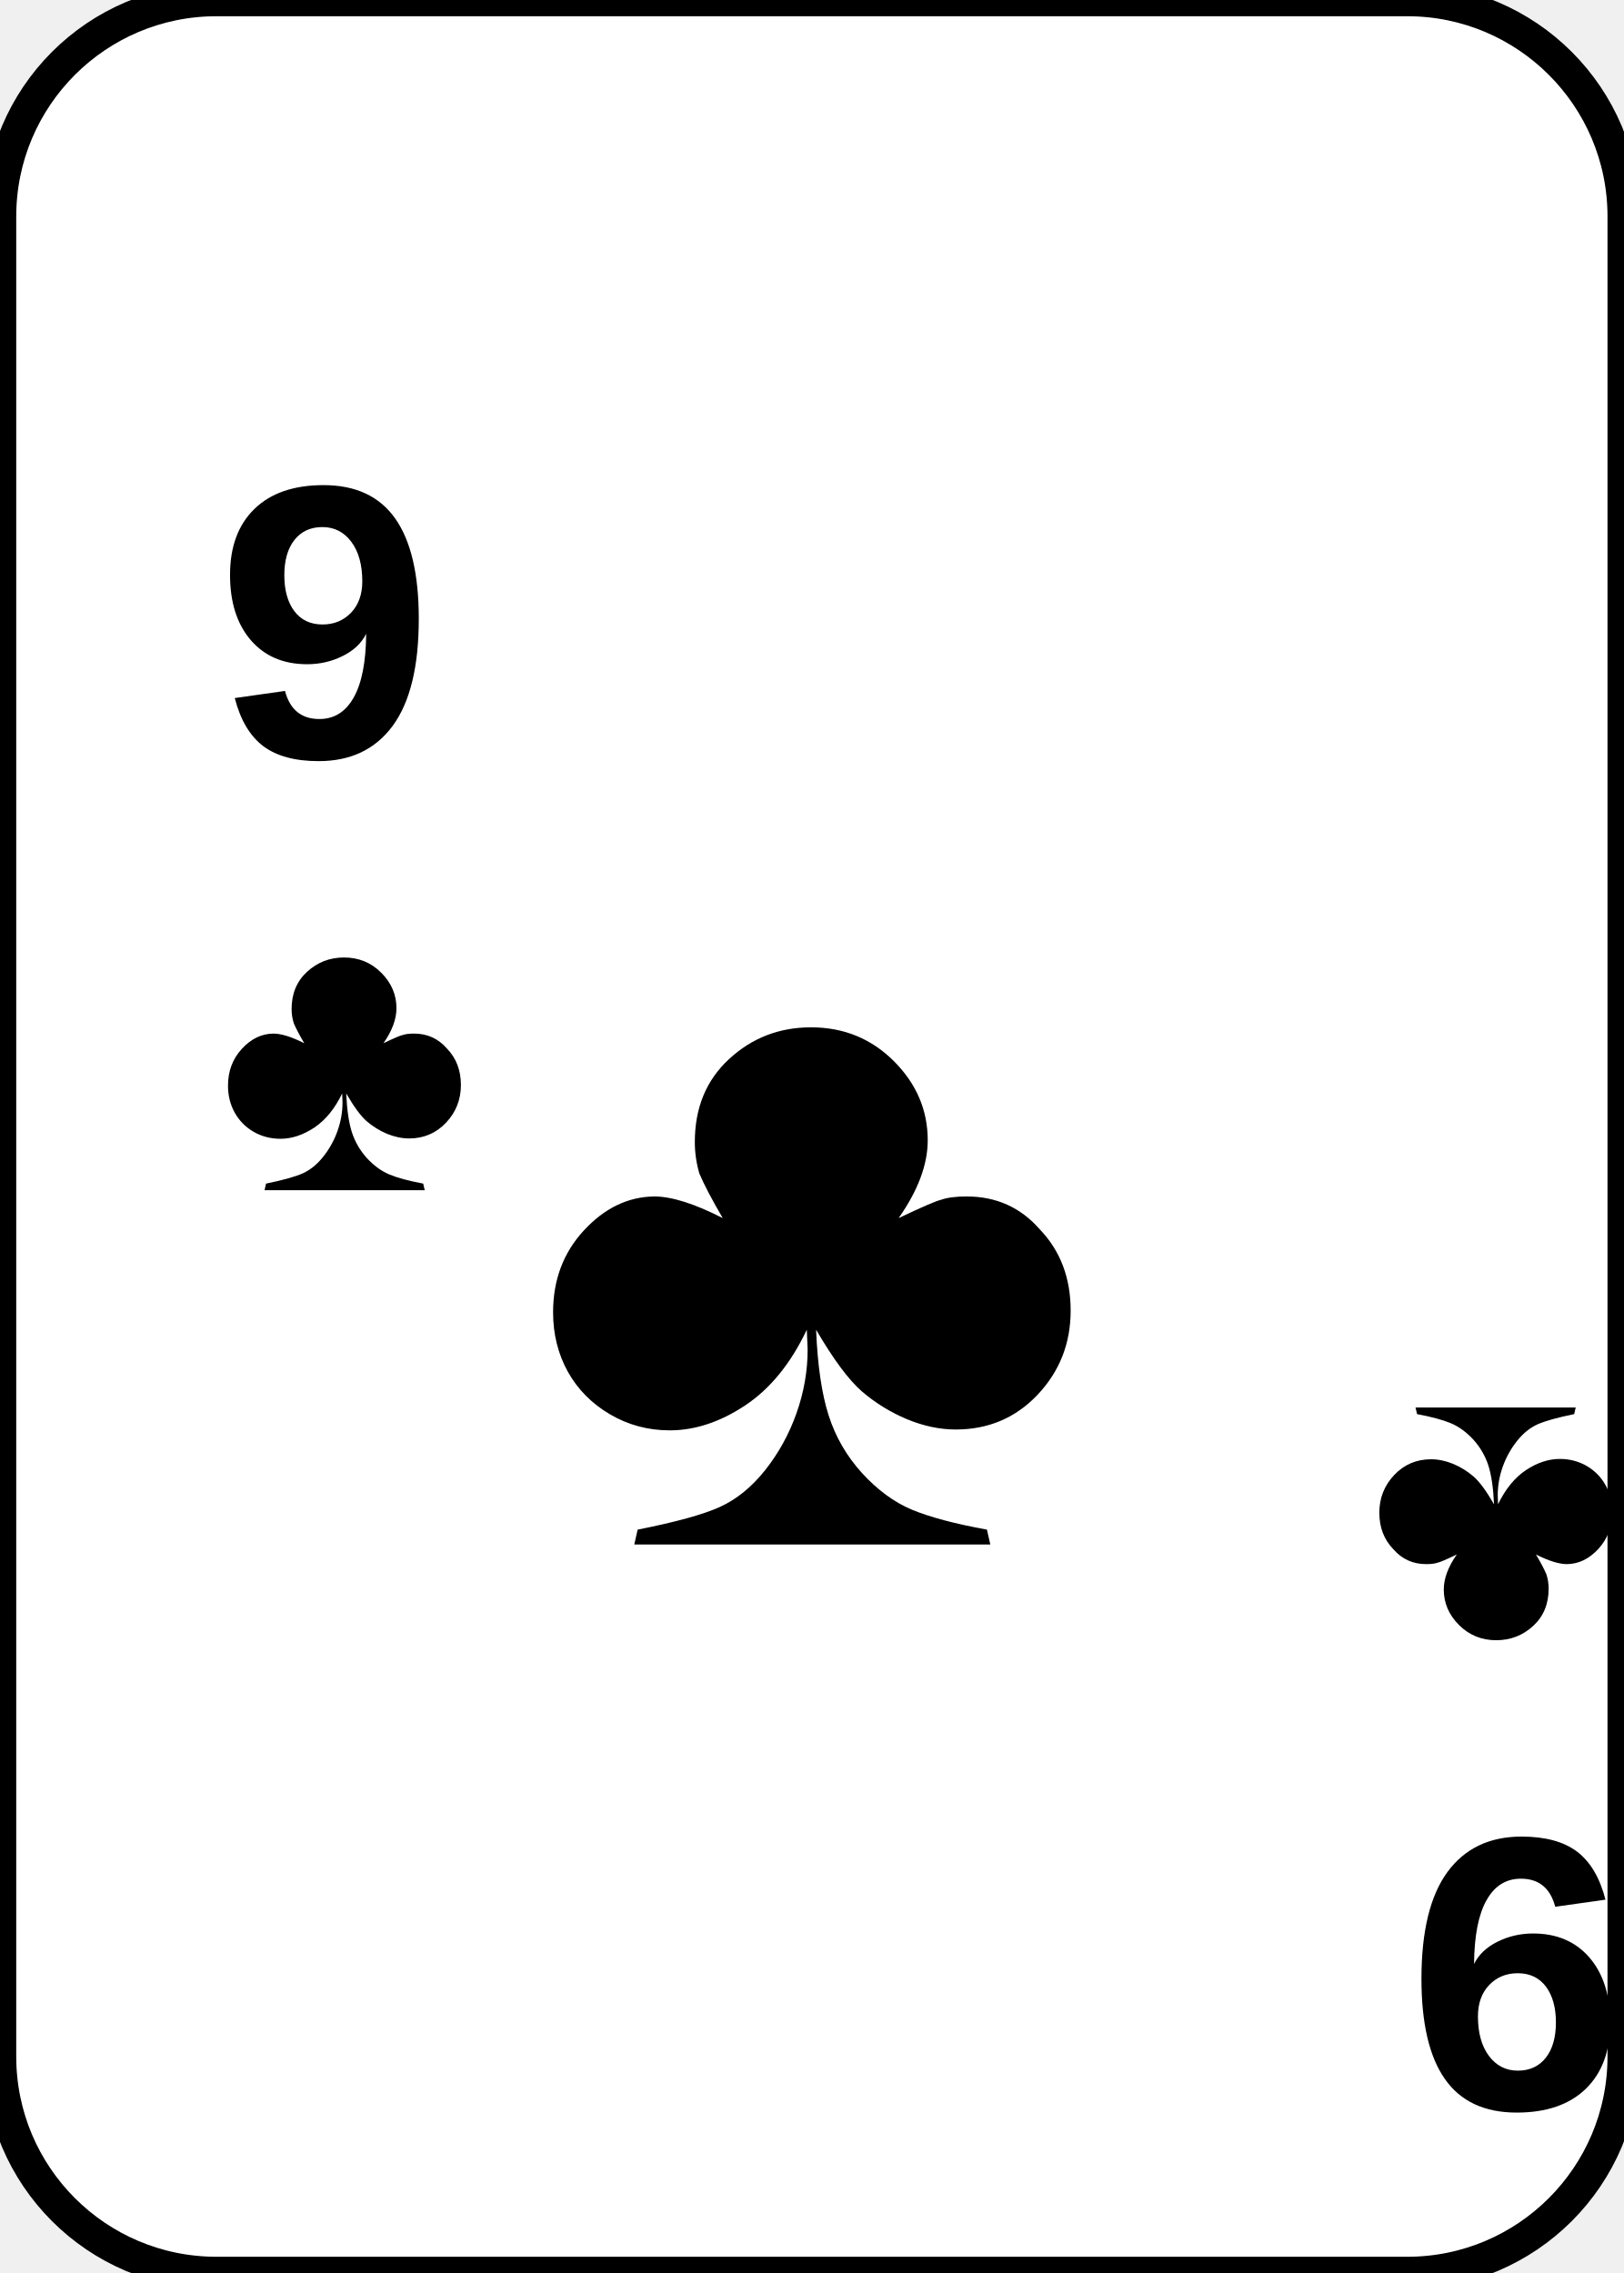
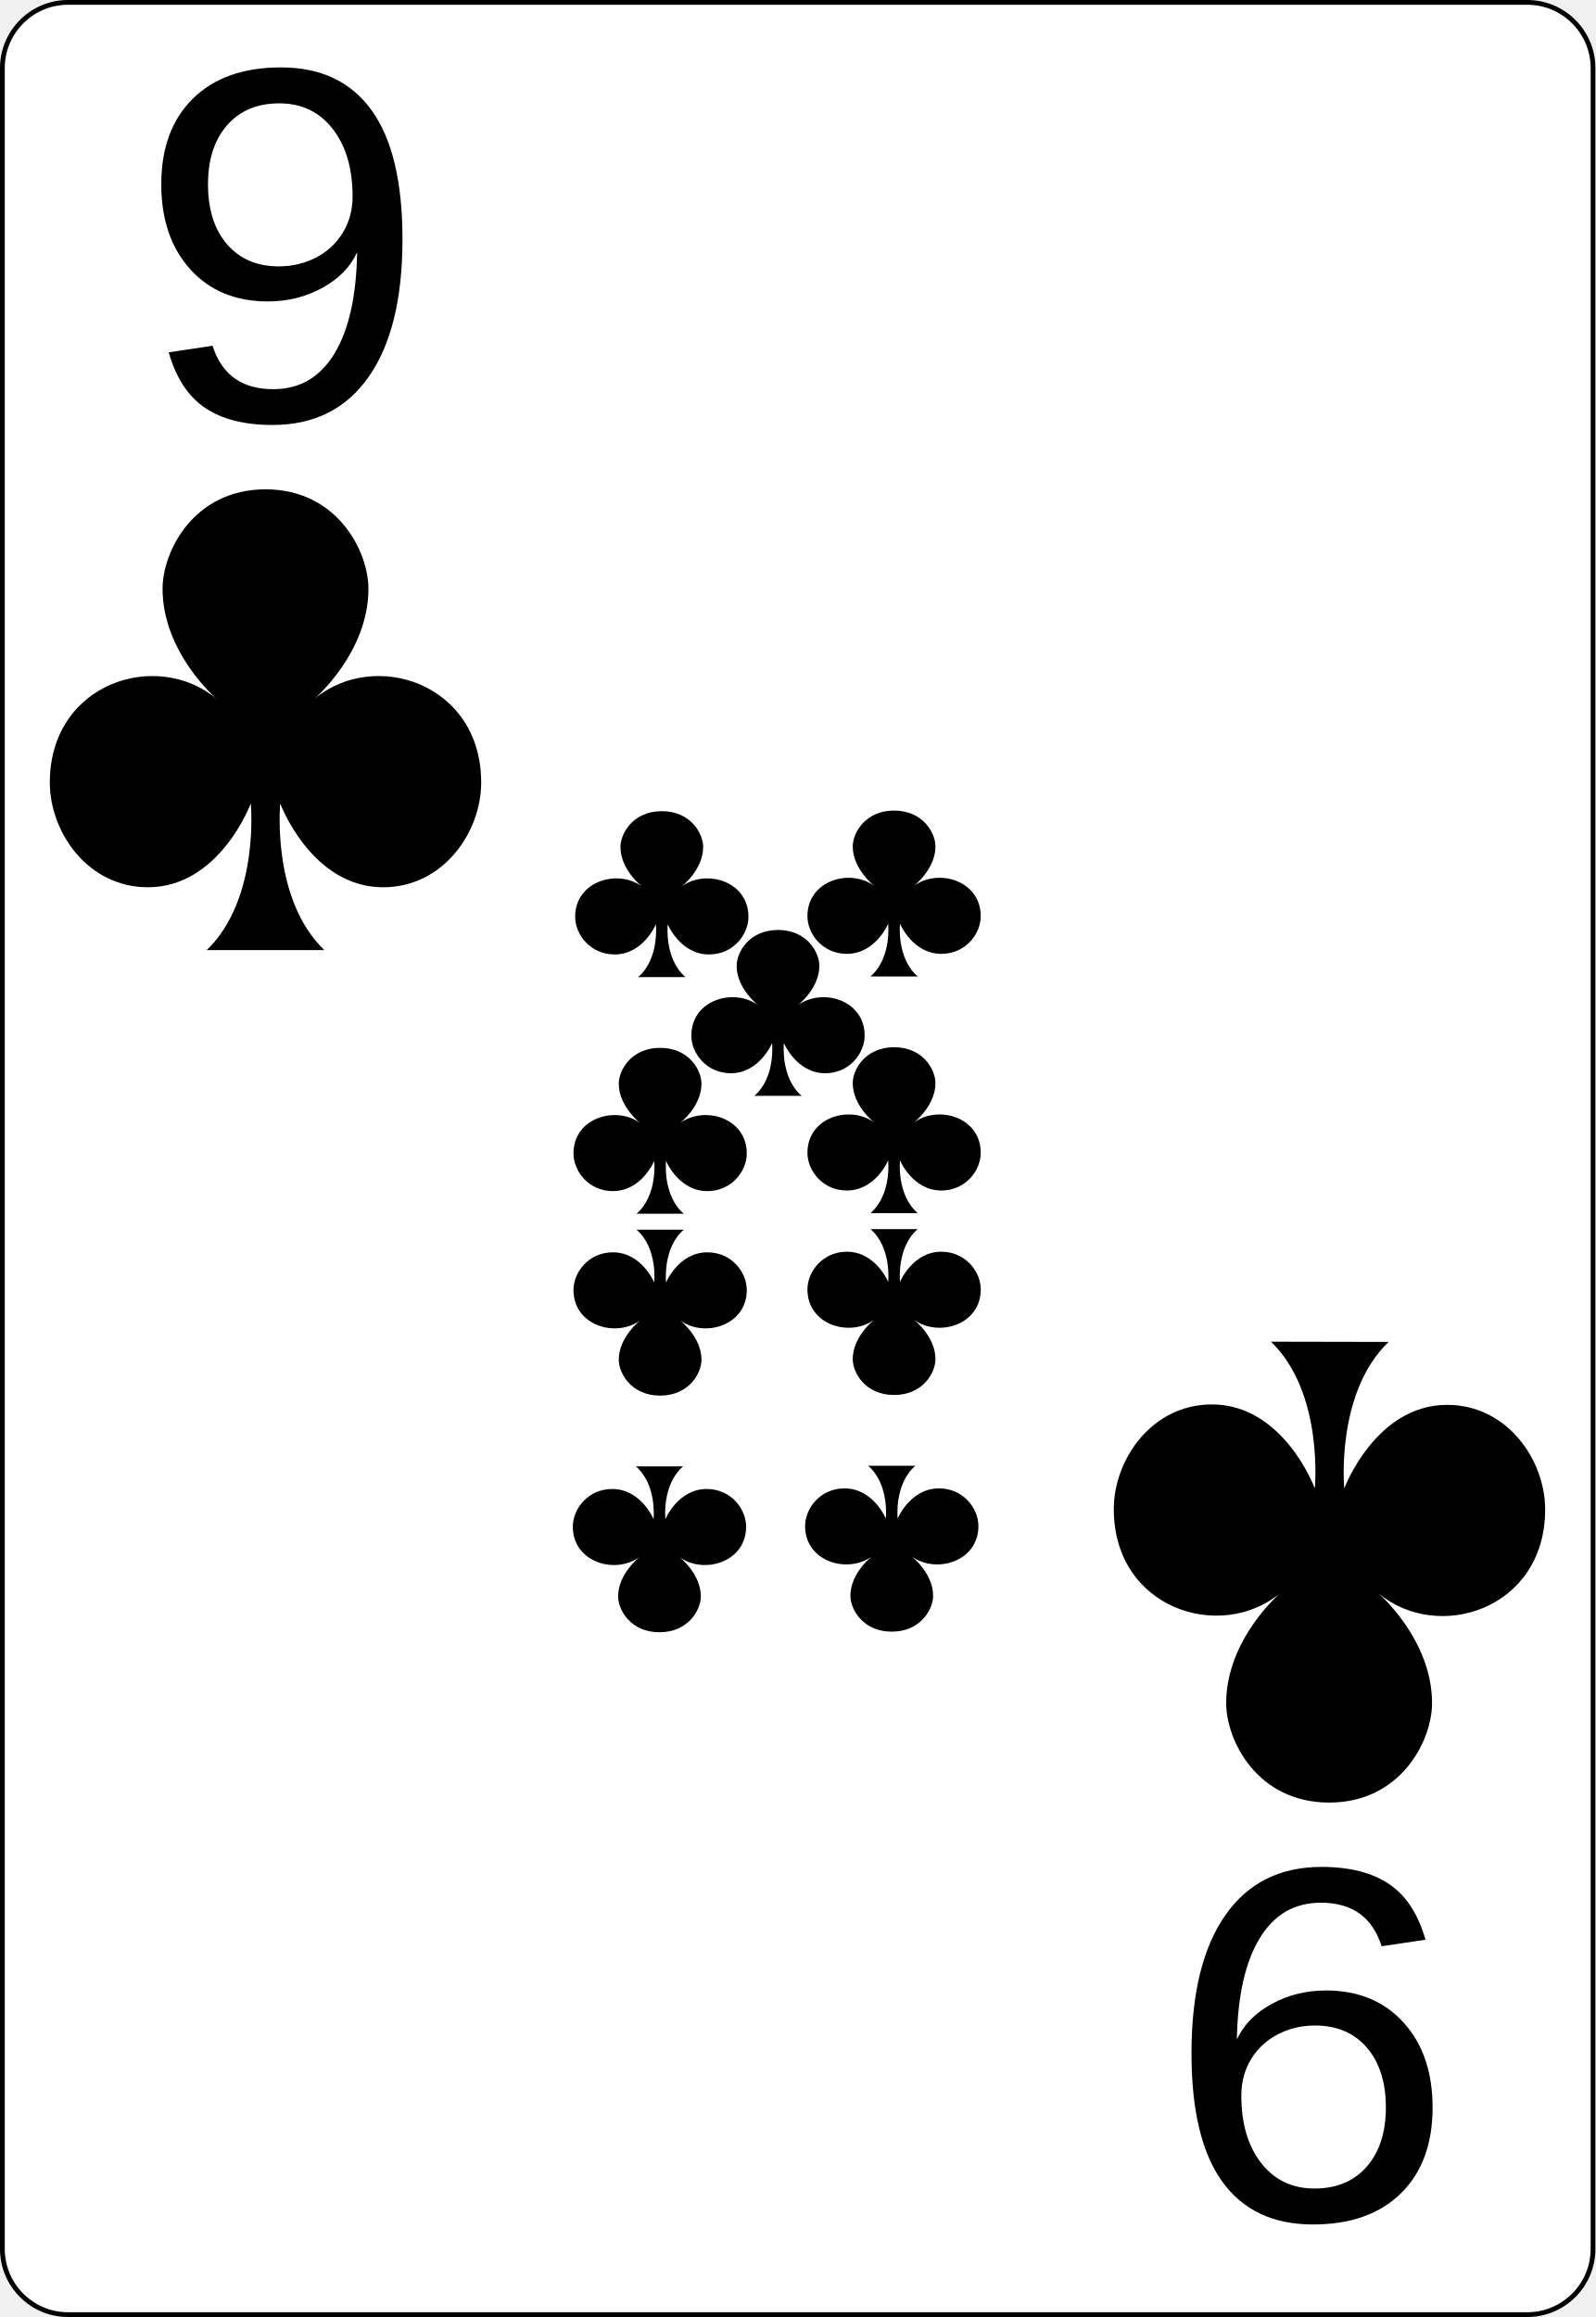
- <svg xmlns="http://www.w3.org/2000/svg" width="150" height="210" viewBox="0 0 150 210">
-   <rect width="150" height="210" rx="20" ry="20" fill="white" stroke="black" stroke-width="3" />
-   <text x="20" y="45" font-size="36" font-family="Arial, sans-serif" fill="black" font-weight="bold" dominant-baseline="hanging">9</text>
-   <text x="20" y="85" font-size="36" font-family="Arial, sans-serif" fill="black" dominant-baseline="hanging">♣</text>
-   <g transform="rotate(180, 130, 180)">
-     <text x="110" y="165" font-size="36" font-family="Arial, sans-serif" fill="black" font-weight="bold" dominant-baseline="hanging">9</text>
-     <text x="110" y="205" font-size="36" font-family="Arial, sans-serif" fill="black" dominant-baseline="hanging">♣</text>
+ <svg xmlns="http://www.w3.org/2000/svg" xmlns:xlink="http://www.w3.org/1999/xlink" width="167.087pt" height="242.667pt" viewBox="0 0 167.087 242.667" xml:space="preserve" id="svg2" version="1.1">
+   <defs id="defs41">
+     <radialGradient xlink:href="#linearGradient2984" id="radialGradient3760" cx="48.231" cy="18.138" fx="48.231" fy="18.138" r="9.5" gradientUnits="userSpaceOnUse" gradientTransform="matrix(-1.560526,0.01828294,-0.02684055,-2.290953,123.9838,58.80911)" />
+     <linearGradient id="linearGradient2984">
+       <stop style="stop-color:#000000;stop-opacity:1;" offset="0" id="stop2986" />
+       <stop style="stop-color:#000000;stop-opacity:0.656;" offset="1" id="stop2988" />
+     </linearGradient>
+     <radialGradient xlink:href="#linearGradient3784" id="radialGradient3792" cx="171.487" cy="511.223" fx="171.487" fy="511.223" r="81.903" gradientTransform="matrix(1.152989,-0.6739155,0.3948202,0.6754904,-233.6326,270.4008)" gradientUnits="userSpaceOnUse" />
+     <linearGradient id="linearGradient3784">
+       <stop style="stop-color:#ffffff;stop-opacity:0.534;" offset="0" id="stop3786" />
+       <stop style="stop-color:#000000;stop-opacity:0;" offset="1" id="stop3788" />
+     </linearGradient>
+     <radialGradient r="81.903" fy="511.223" fx="171.487" cy="511.223" cx="171.487" gradientTransform="matrix(1.152989,-0.6739155,0.3948202,0.6754904,-233.6326,270.4008)" gradientUnits="userSpaceOnUse" id="radialGradient3855" xlink:href="#linearGradient3784-4" />
+     <linearGradient id="linearGradient3784-4">
+       <stop style="stop-color:#ffffff;stop-opacity:0.519;" offset="0" id="stop3786-8" />
+       <stop style="stop-color:#000000;stop-opacity:0;" offset="1" id="stop3788-6" />
+     </linearGradient>
+     <radialGradient r="81.903" fy="461.841" fx="181.694" cy="461.841" cx="181.694" gradientTransform="matrix(1.152989,-0.6739155,0.3948202,0.6754904,-233.6326,270.4008)" gradientUnits="userSpaceOnUse" id="radialGradient3916" xlink:href="#linearGradient3784-3" />
+     <linearGradient id="linearGradient3784-3">
+       <stop style="stop-color:#ffffff;stop-opacity:0.702;" offset="0" id="stop3786-86" />
+       <stop style="stop-color:#000000;stop-opacity:0;" offset="1" id="stop3788-2" />
+     </linearGradient>
+   </defs>
+   <g id="Layer_x0020_1" style="fill-rule:nonzero;clip-rule:nonzero;stroke:#000000;stroke-miterlimit:4;">
+     <path style="fill:#FFFFFF;stroke-width:0.5;" d="M166.837,235.548c0,3.777-3.087,6.869-6.871,6.869H7.111c-3.775,0-6.861-3.092-6.861-6.869V7.12C0.25,3.343,3.336,0.25,7.111,0.25h152.855    c3.784,0,6.871,3.093,6.871,6.87v228.428z" id="path5" />
+     <g style="stroke:none;" id="g7">
+       <g id="g9">
+ 				
+ 			</g>
+     </g>
+     <g id="g15">
+ 			
+ 		</g>
+     <g id="g19">
+ 			
+ 		</g>
+     <g style="stroke:none;" id="g23">
+       <g id="g25">
+ 				
+ 			</g>
+     </g>
+     <g style="stroke:none;" id="g31">
+       <g id="g33">
+ 				
+ 			</g>
+     </g>
  </g>
-   <text x="75" y="120" font-size="80" font-family="Arial, sans-serif" fill="black" text-anchor="middle" dominant-baseline="middle">♣</text>
+   <g id="g2" transform="translate(-2.773569,-6.163487)">
+     <text xml:space="preserve" style="font-style:normal;font-weight:normal;font-size:20.168px;line-height:0%;font-family:'Bitstream Vera Sans';letter-spacing:0px;word-spacing:0px;fill:#000000;fill-opacity:1;stroke:none;stroke-width:1.681" x="16.826" y="50.991" id="text3788" transform="scale(1.016787,0.9834898)">
+       <tspan id="tspan3790" x="16.826" y="50.991" style="font-style:normal;font-variant:normal;font-weight:normal;font-stretch:normal;font-size:53.781px;line-height:1.25;font-family:Arial;-inkscape-font-specification:Arial;stroke-width:1.681">9</tspan>
+     </text>
+     <g transform="matrix(2.377734,0,0,2.539931,-83.86544,21.69553)" id="layer1-1-4">
+       <path id="cl-9" d="m 50.291,22.698 c 0,0 2.375,-1.9 2.375,-4.534 0,-1.542 -1.369,-4.102 -4.534,-4.102 -3.165,0 -4.534,2.561 -4.534,4.102 0,2.634 2.375,4.534 2.375,4.534 -2.638,-2.055 -7.341,-0.652 -7.341,3.455 0,2.056 1.68,4.318 4.318,4.318 3.165,0 4.534,-3.455 4.534,-3.455 0,0 0.402,3.938 -1.943,6.046 h 5.182 c -2.345,-2.107 -1.943,-6.046 -1.943,-6.046 0,0 1.369,3.455 4.534,3.455 2.639,0 4.318,-2.263 4.318,-4.318 0,-4.107 -4.703,-5.51 -7.341,-3.455 z" style="fill:#000000" />
+     </g>
+   </g>
+   <g id="g2-0" transform="rotate(-179.8933,84.94076,123.0505)">
+     <text xml:space="preserve" style="font-style:normal;font-weight:normal;font-size:20.168px;line-height:0%;font-family:'Bitstream Vera Sans';letter-spacing:0px;word-spacing:0px;fill:#000000;fill-opacity:1;stroke:none;stroke-width:1.681" x="16.826" y="50.991" id="text3788-6" transform="scale(1.016787,0.9834898)">
+       <tspan id="tspan3790-1" x="16.826" y="50.991" style="font-style:normal;font-variant:normal;font-weight:normal;font-stretch:normal;font-size:53.781px;line-height:1.25;font-family:Arial;-inkscape-font-specification:Arial;stroke-width:1.681">9</tspan>
+     </text>
+     <g transform="matrix(2.377734,0,0,2.539931,-83.86544,21.69553)" id="layer1-1-4-5">
+       <path id="cl-9-5" d="m 50.291,22.698 c 0,0 2.375,-1.9 2.375,-4.534 0,-1.542 -1.369,-4.102 -4.534,-4.102 -3.165,0 -4.534,2.561 -4.534,4.102 0,2.634 2.375,4.534 2.375,4.534 -2.638,-2.055 -7.341,-0.652 -7.341,3.455 0,2.056 1.68,4.318 4.318,4.318 3.165,0 4.534,-3.455 4.534,-3.455 0,0 0.402,3.938 -1.943,6.046 h 5.182 c -2.345,-2.107 -1.943,-6.046 -1.943,-6.046 0,0 1.369,3.455 4.534,3.455 2.639,0 4.318,-2.263 4.318,-4.318 0,-4.107 -4.703,-5.51 -7.341,-3.455 z" style="fill:#000000" />
+     </g>
+   </g>
+   <g id="g1" transform="matrix(0.3801959,0,0,0.3639626,49.48517,83.71908)">
+     <path style="fill:#000000" d="m 57.573,25.1 c 0,0 5.967,-4.774 5.967,-11.392 0,-3.874 -3.44,-10.307 -11.392,-10.307 -7.952,0 -11.392,6.435 -11.392,10.307 0,6.618 5.967,11.392 5.967,11.392 -6.628,-5.163 -18.445,-1.638 -18.445,8.681 0,5.166 4.221,10.849 10.849,10.849 7.952,0 11.392,-8.681 11.392,-8.681 0,0 1.01,9.895 -4.882,15.191 h 13.02 c -5.892,-5.294 -4.882,-15.191 -4.882,-15.191 0,0 3.44,8.681 11.392,8.681 6.631,0 10.849,-5.686 10.849,-10.849 0,-10.319 -11.817,-13.844 -18.445,-8.681 z" id="cl-9-8" />
+     <path style="fill:#000000" d="m 57.11,93.201 c 0,0 5.967,-4.774 5.967,-11.392 0,-3.874 -3.44,-10.307 -11.392,-10.307 -7.952,0 -11.392,6.435 -11.392,10.307 0,6.618 5.967,11.392 5.967,11.392 -6.628,-5.163 -18.445,-1.638 -18.445,8.681 0,5.166 4.221,10.849 10.849,10.849 7.952,0 11.392,-8.681 11.392,-8.681 0,0 1.01,9.895 -4.882,15.191 h 13.02 c -5.892,-5.294 -4.882,-15.191 -4.882,-15.191 0,0 3.44,8.681 11.392,8.681 6.631,0 10.849,-5.686 10.849,-10.849 0,-10.319 -11.817,-13.844 -18.445,-8.681 z" id="cl-9-8-0" />
+     <path style="fill:#000000" d="m 121.558,24.926 c 0,0 5.967,-4.774 5.967,-11.392 0,-3.874 -3.44,-10.307 -11.392,-10.307 -7.952,0 -11.392,6.435 -11.392,10.307 0,6.618 5.967,11.392 5.967,11.392 -6.628,-5.163 -18.445,-1.638 -18.445,8.681 0,5.166 4.221,10.849 10.849,10.849 7.952,0 11.392,-8.681 11.392,-8.681 0,0 1.01,9.895 -4.882,15.191 h 13.02 c -5.892,-5.294 -4.882,-15.191 -4.882,-15.191 0,0 3.44,8.681 11.392,8.681 6.631,0 10.849,-5.686 10.849,-10.849 0,-10.319 -11.817,-13.844 -18.445,-8.681 z" id="cl-9-8-9" />
+     <path style="fill:#000000" d="m 121.558,93.027 c 0,0 5.967,-4.774 5.967,-11.392 0,-3.874 -3.44,-10.307 -11.392,-10.307 -7.952,0 -11.392,6.435 -11.392,10.307 0,6.618 5.967,11.392 5.967,11.392 -6.628,-5.163 -18.445,-1.638 -18.445,8.681 0,5.166 4.221,10.849 10.849,10.849 7.952,0 11.392,-8.681 11.392,-8.681 0,0 1.01,9.895 -4.882,15.191 h 13.02 c -5.892,-5.294 -4.882,-15.191 -4.882,-15.191 0,0 3.44,8.681 11.392,8.681 6.631,0 10.849,-5.686 10.849,-10.849 0,-10.319 -11.817,-13.844 -18.445,-8.681 z" id="cl-9-8-0-4" />
+     <path style="fill:#000000" d="m 89.577,59.281 c 0,0 5.967,-4.774 5.967,-11.392 0,-3.874 -3.44,-10.307 -11.392,-10.307 -7.952,0 -11.392,6.435 -11.392,10.307 0,6.618 5.967,11.392 5.967,11.392 C 72.099,54.118 60.282,57.643 60.282,67.962 c 0,5.166 4.221,10.849 10.849,10.849 7.952,0 11.392,-8.681 11.392,-8.681 0,0 1.01,9.895 -4.882,15.191 h 13.02 c -5.892,-5.294 -4.882,-15.191 -4.882,-15.191 0,0 3.44,8.681 11.392,8.681 6.631,0 10.849,-5.686 10.849,-10.849 0,-10.319 -11.817,-13.844 -18.445,-8.681 z" id="cl-9-8-8" />
+     <path style="fill:#000000" d="m 110.063,217.802 c 0,0 -5.967,4.774 -5.967,11.392 0,3.874 3.44,10.307 11.392,10.307 7.952,0 11.392,-6.435 11.392,-10.307 0,-6.618 -5.967,-11.392 -5.967,-11.392 6.628,5.163 18.445,1.638 18.445,-8.681 0,-5.166 -4.221,-10.849 -10.849,-10.849 -7.952,0 -11.392,8.681 -11.392,8.681 0,0 -1.01,-9.895 4.882,-15.191 h -13.02 c 5.892,5.294 4.882,15.191 4.882,15.191 0,0 -3.44,-8.681 -11.392,-8.681 -6.631,0 -10.849,5.686 -10.849,10.849 0,10.319 11.817,13.844 18.445,8.681 z" id="cl-9-8-4" />
+     <path style="fill:#000000" d="m 110.708,149.701 c 0,0 -5.967,4.774 -5.967,11.392 0,3.874 3.44,10.307 11.392,10.307 7.952,0 11.392,-6.435 11.392,-10.307 0,-6.618 -5.967,-11.392 -5.967,-11.392 6.628,5.163 18.445,1.638 18.445,-8.681 0,-5.166 -4.221,-10.849 -10.849,-10.849 -7.952,0 -11.392,8.681 -11.392,8.681 0,0 -1.01,-9.895 4.882,-15.191 h -13.02 c 5.892,5.294 4.882,15.191 4.882,15.191 0,0 -3.44,-8.681 -11.392,-8.681 -6.631,0 -10.849,5.686 -10.849,10.849 0,10.319 11.817,13.844 18.445,8.681 z" id="cl-9-8-0-2" />
+     <path style="fill:#000000" d="m 46.078,217.976 c 0,0 -5.967,4.774 -5.967,11.392 0,3.874 3.44,10.307 11.392,10.307 7.952,0 11.392,-6.435 11.392,-10.307 0,-6.618 -5.967,-11.392 -5.967,-11.392 6.628,5.163 18.445,1.638 18.445,-8.681 0,-5.166 -4.221,-10.849 -10.849,-10.849 -7.952,0 -11.392,8.681 -11.392,8.681 0,0 -1.01,-9.895 4.882,-15.191 H 44.992 c 5.892,5.294 4.882,15.191 4.882,15.191 0,0 -3.44,-8.681 -11.392,-8.681 -6.631,0 -10.849,5.686 -10.849,10.849 0,10.319 11.817,13.844 18.445,8.681 z" id="cl-9-8-9-6" />
+     <path style="fill:#000000" d="m 46.261,149.875 c 0,0 -5.967,4.774 -5.967,11.392 0,3.874 3.44,10.307 11.392,10.307 7.952,0 11.392,-6.435 11.392,-10.307 0,-6.618 -5.967,-11.392 -5.967,-11.392 6.628,5.163 18.445,1.638 18.445,-8.681 0,-5.166 -4.221,-10.849 -10.849,-10.849 -7.952,0 -11.392,8.681 -11.392,8.681 0,0 -1.01,-9.895 4.882,-15.191 H 45.176 c 5.892,5.294 4.882,15.191 4.882,15.191 0,0 -3.44,-8.681 -11.392,-8.681 -6.631,0 -10.849,5.686 -10.849,10.849 0,10.319 11.817,13.844 18.445,8.681 z" id="cl-9-8-0-4-9" />
+   </g>
</svg>
